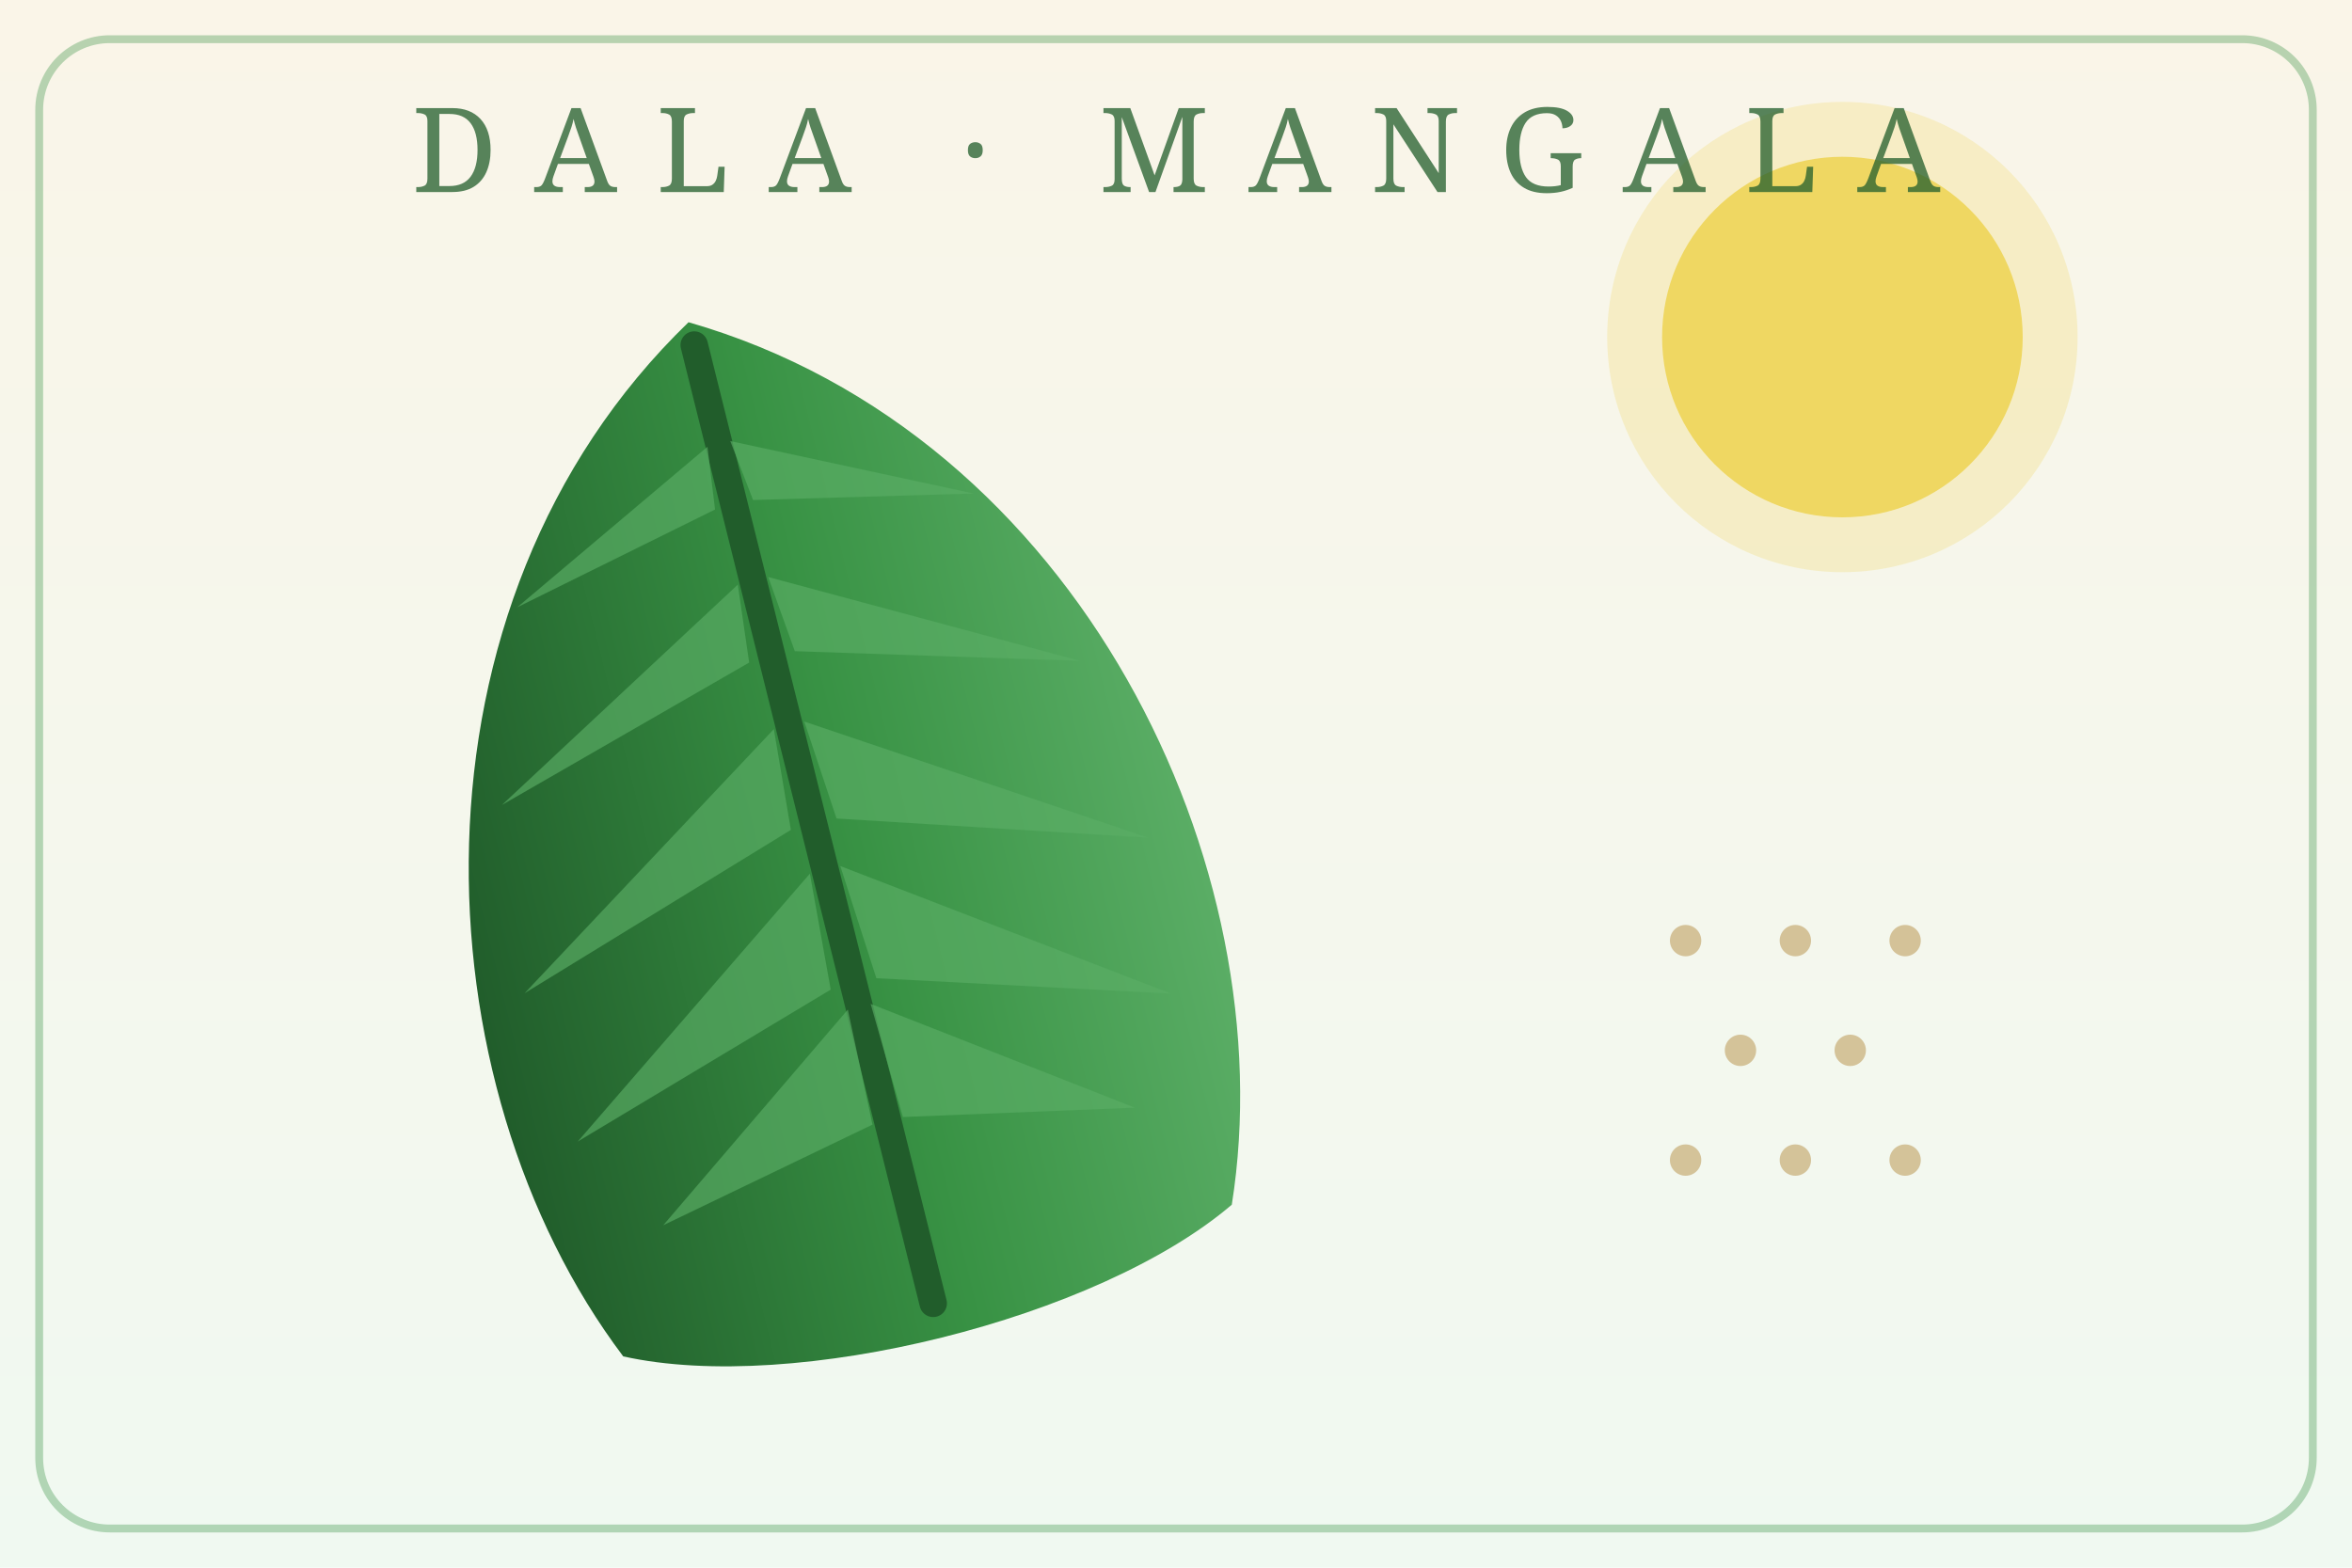
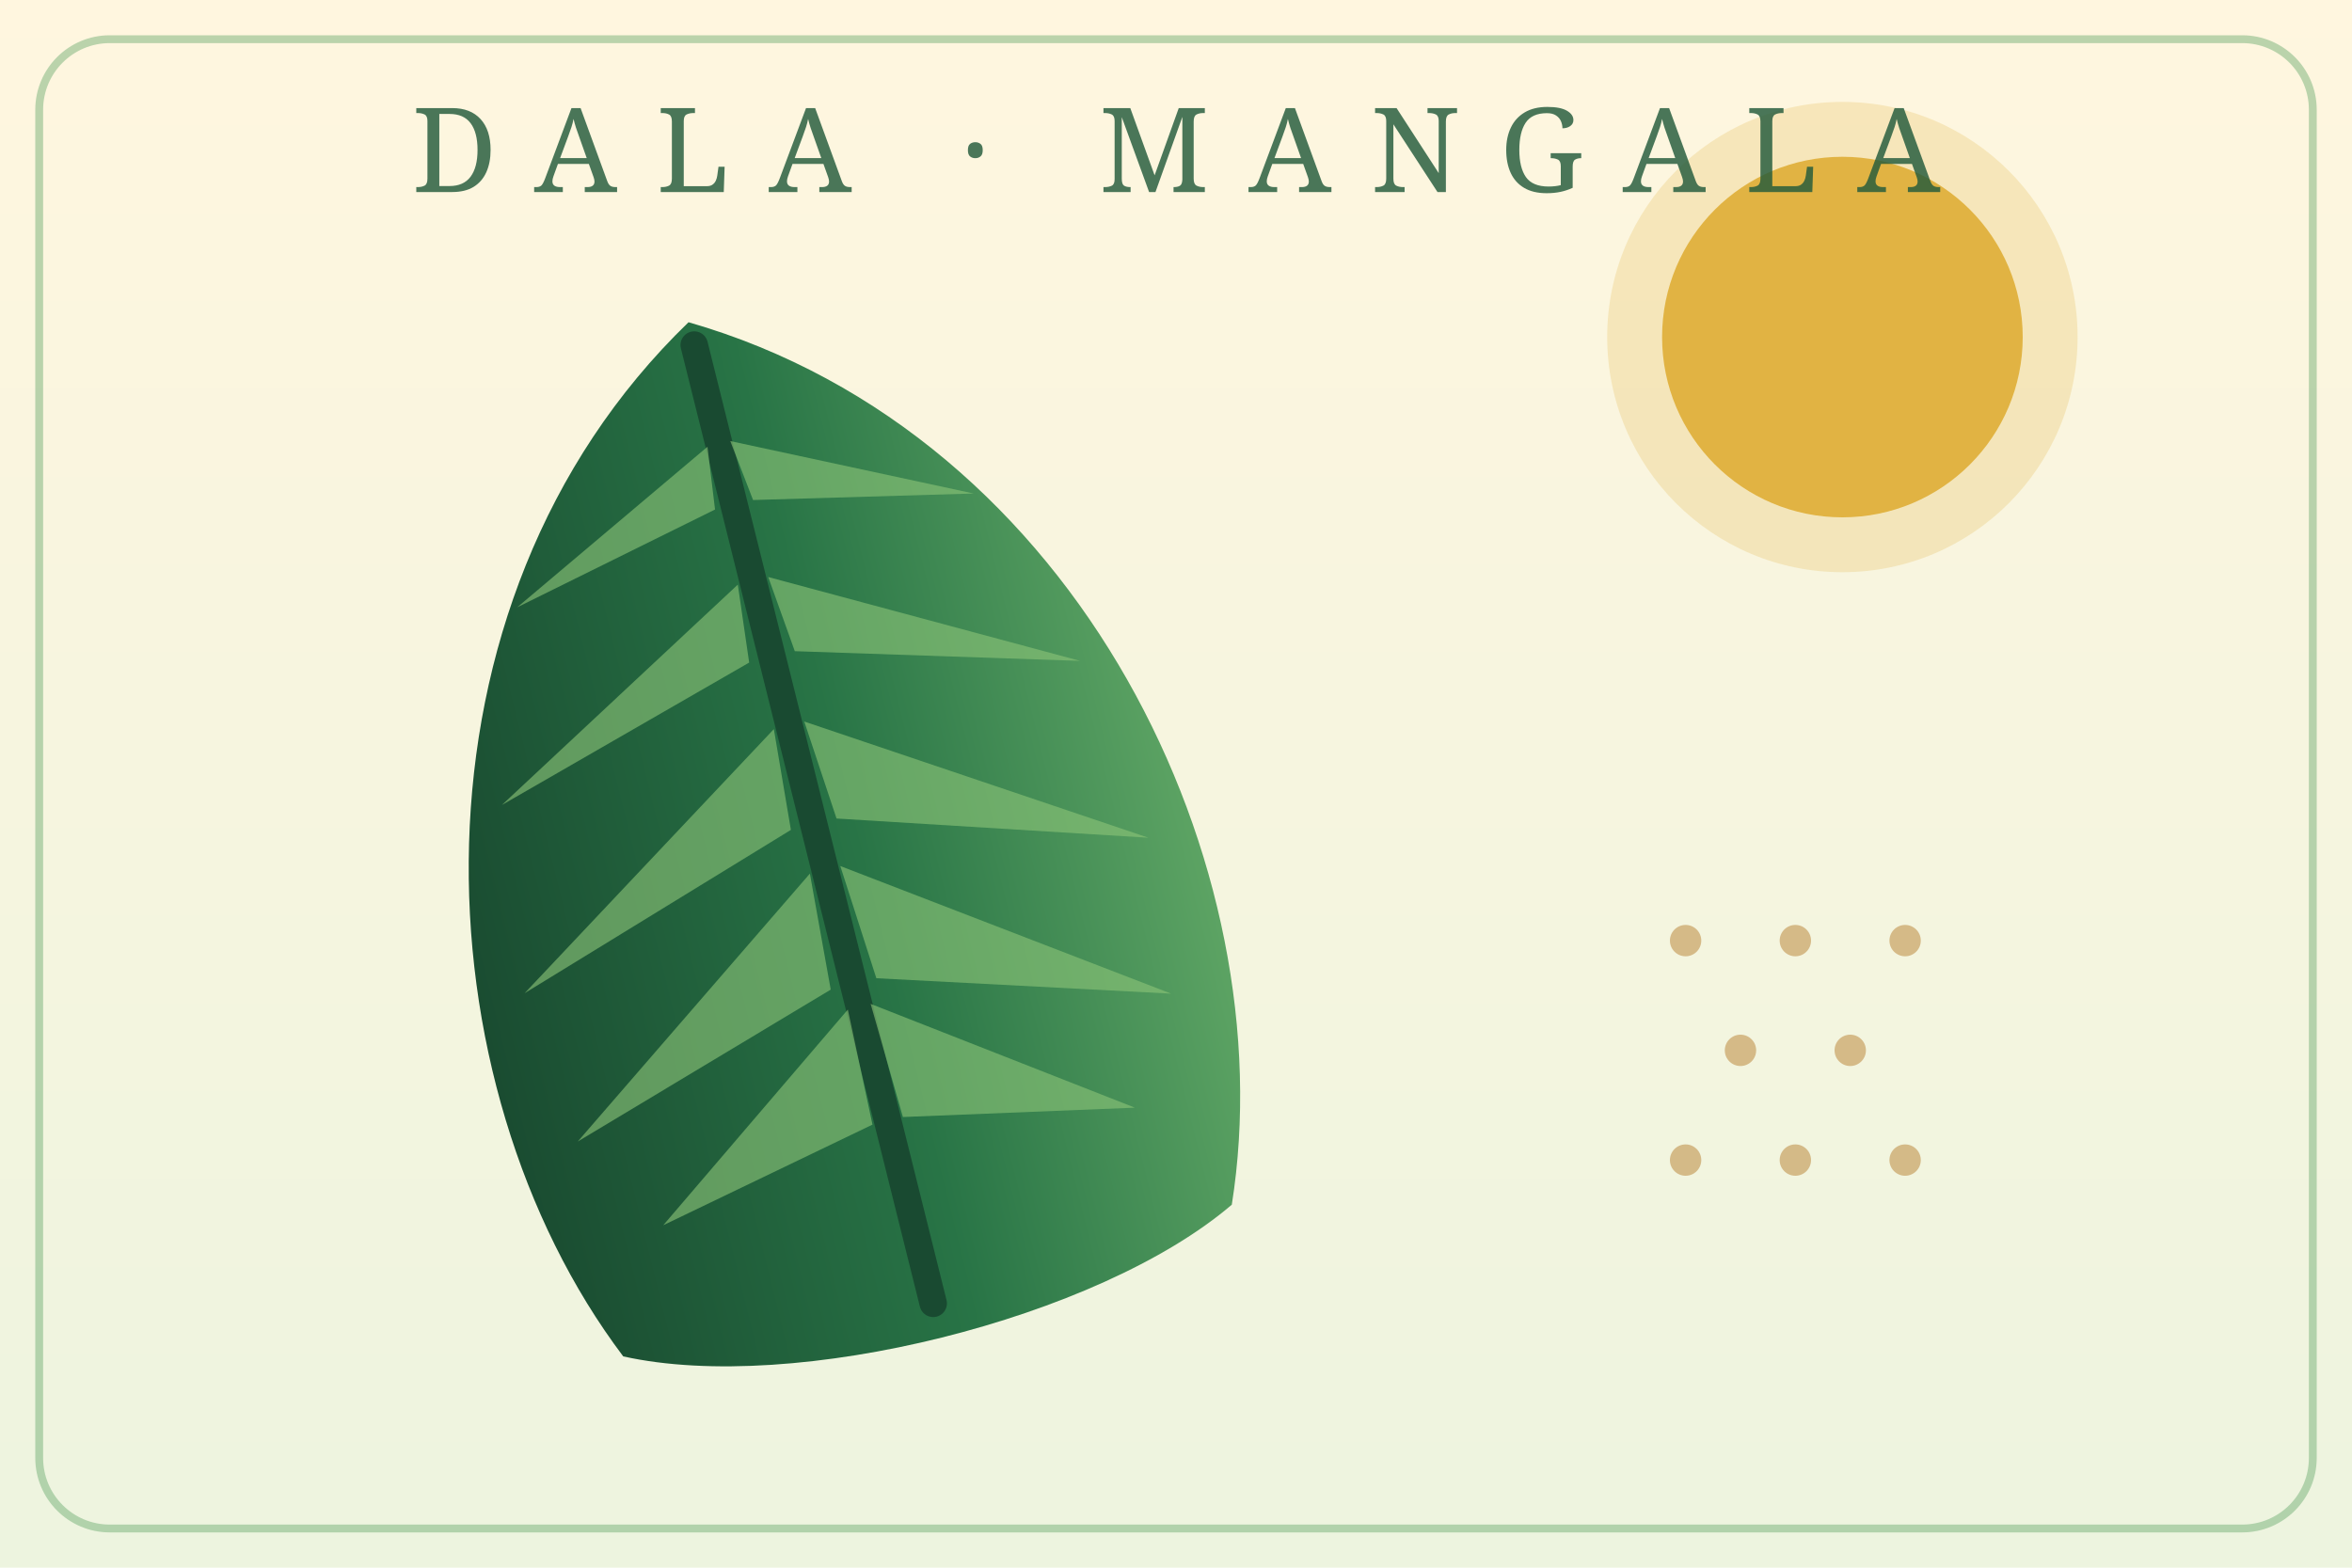
<svg xmlns="http://www.w3.org/2000/svg" viewBox="0 0 600 400" role="img" aria-label="Banana Leaf template thumbnail">
  <defs>
    <linearGradient id="bg" x1="0" y1="0" x2="0" y2="1">
-       <stop offset="0" stop-color="#faf5e8" />
-       <stop offset="1" stop-color="#f0f9f1" />
+       <stop offset="0" stop-color="#fff6df" />
+       <stop offset="1" stop-color="#edf4df" />
    </linearGradient>
    <linearGradient id="leafl" x1="0" y1="0" x2="1" y2="0">
-       <stop offset="0" stop-color="#215d2b" />
-       <stop offset="0.55" stop-color="#389244" />
-       <stop offset="1" stop-color="#5aad65" />
+       <stop offset="0" stop-color="#1a4c31" />
+       <stop offset="0.55" stop-color="#287446" />
+       <stop offset="1" stop-color="#5ca363" />
    </linearGradient>
  </defs>
  <rect width="600" height="400" fill="url(#bg)" />
-   <circle cx="470" cy="86" r="46" fill="#eed556" opacity="0.9" />
-   <circle cx="470" cy="86" r="60" fill="#eed556" opacity="0.25" />
+   <circle cx="470" cy="86" r="46" fill="#dfae35" opacity="0.9" />
+   <circle cx="470" cy="86" r="60" fill="#dfae35" opacity="0.22" />
  <g transform="rotate(-14 210 220)">
    <path d="M210 78 C 120 130 96 250 130 330 C 170 350 250 350 290 330 C 324 250 300 130 210 78 Z" fill="url(#leafl)" />
-     <path d="M210 84 L210 336" stroke="#215d2b" stroke-width="7" stroke-linecap="round" />
-     <g fill="#5aad65" opacity="0.65">
+     <path d="M210 84 L210 336" stroke="#194a31" stroke-width="7" stroke-linecap="round" />
+     <g fill="#8bc477" opacity="0.62">
      <path d="M207 110 L150 138 L205 126 Z" />
      <path d="M213 110 L270 138 L215 126 Z" />
      <path d="M206 146 L134 186 L204 166 Z" />
      <path d="M214 146 L286 186 L216 166 Z" />
      <path d="M206 184 L128 234 L204 210 Z" />
      <path d="M214 184 L292 234 L216 210 Z" />
      <path d="M206 222 L132 274 L204 252 Z" />
      <path d="M214 222 L288 274 L216 252 Z" />
      <path d="M207 258 L148 300 L206 288 Z" />
      <path d="M213 258 L272 300 L214 288 Z" />
    </g>
  </g>
-   <g fill="#a5731a" opacity="0.4">
+   <g fill="#b47928" opacity="0.48">
    <circle cx="430" cy="240" r="4" />
    <circle cx="458" cy="240" r="4" />
    <circle cx="486" cy="240" r="4" />
    <circle cx="444" cy="268" r="4" />
    <circle cx="472" cy="268" r="4" />
    <circle cx="430" cy="296" r="4" />
    <circle cx="458" cy="296" r="4" />
    <circle cx="486" cy="296" r="4" />
  </g>
-   <text x="300" y="49" text-anchor="middle" font-family="Georgia, serif" font-size="30" fill="#215d2b" opacity="0.75" letter-spacing="10">DALA · MANGALA</text>
-   <rect x="10" y="10" width="580" height="380" rx="18" fill="none" stroke="#389244" stroke-width="2" opacity="0.35" />
+   <text x="300" y="49" text-anchor="middle" font-family="Georgia, serif" font-size="30" fill="#225a3b" opacity="0.82" letter-spacing="10">DALA · MANGALA</text>
+   <rect x="10" y="10" width="580" height="380" rx="18" fill="none" stroke="#5ca363" stroke-width="2" opacity="0.42" />
</svg>
